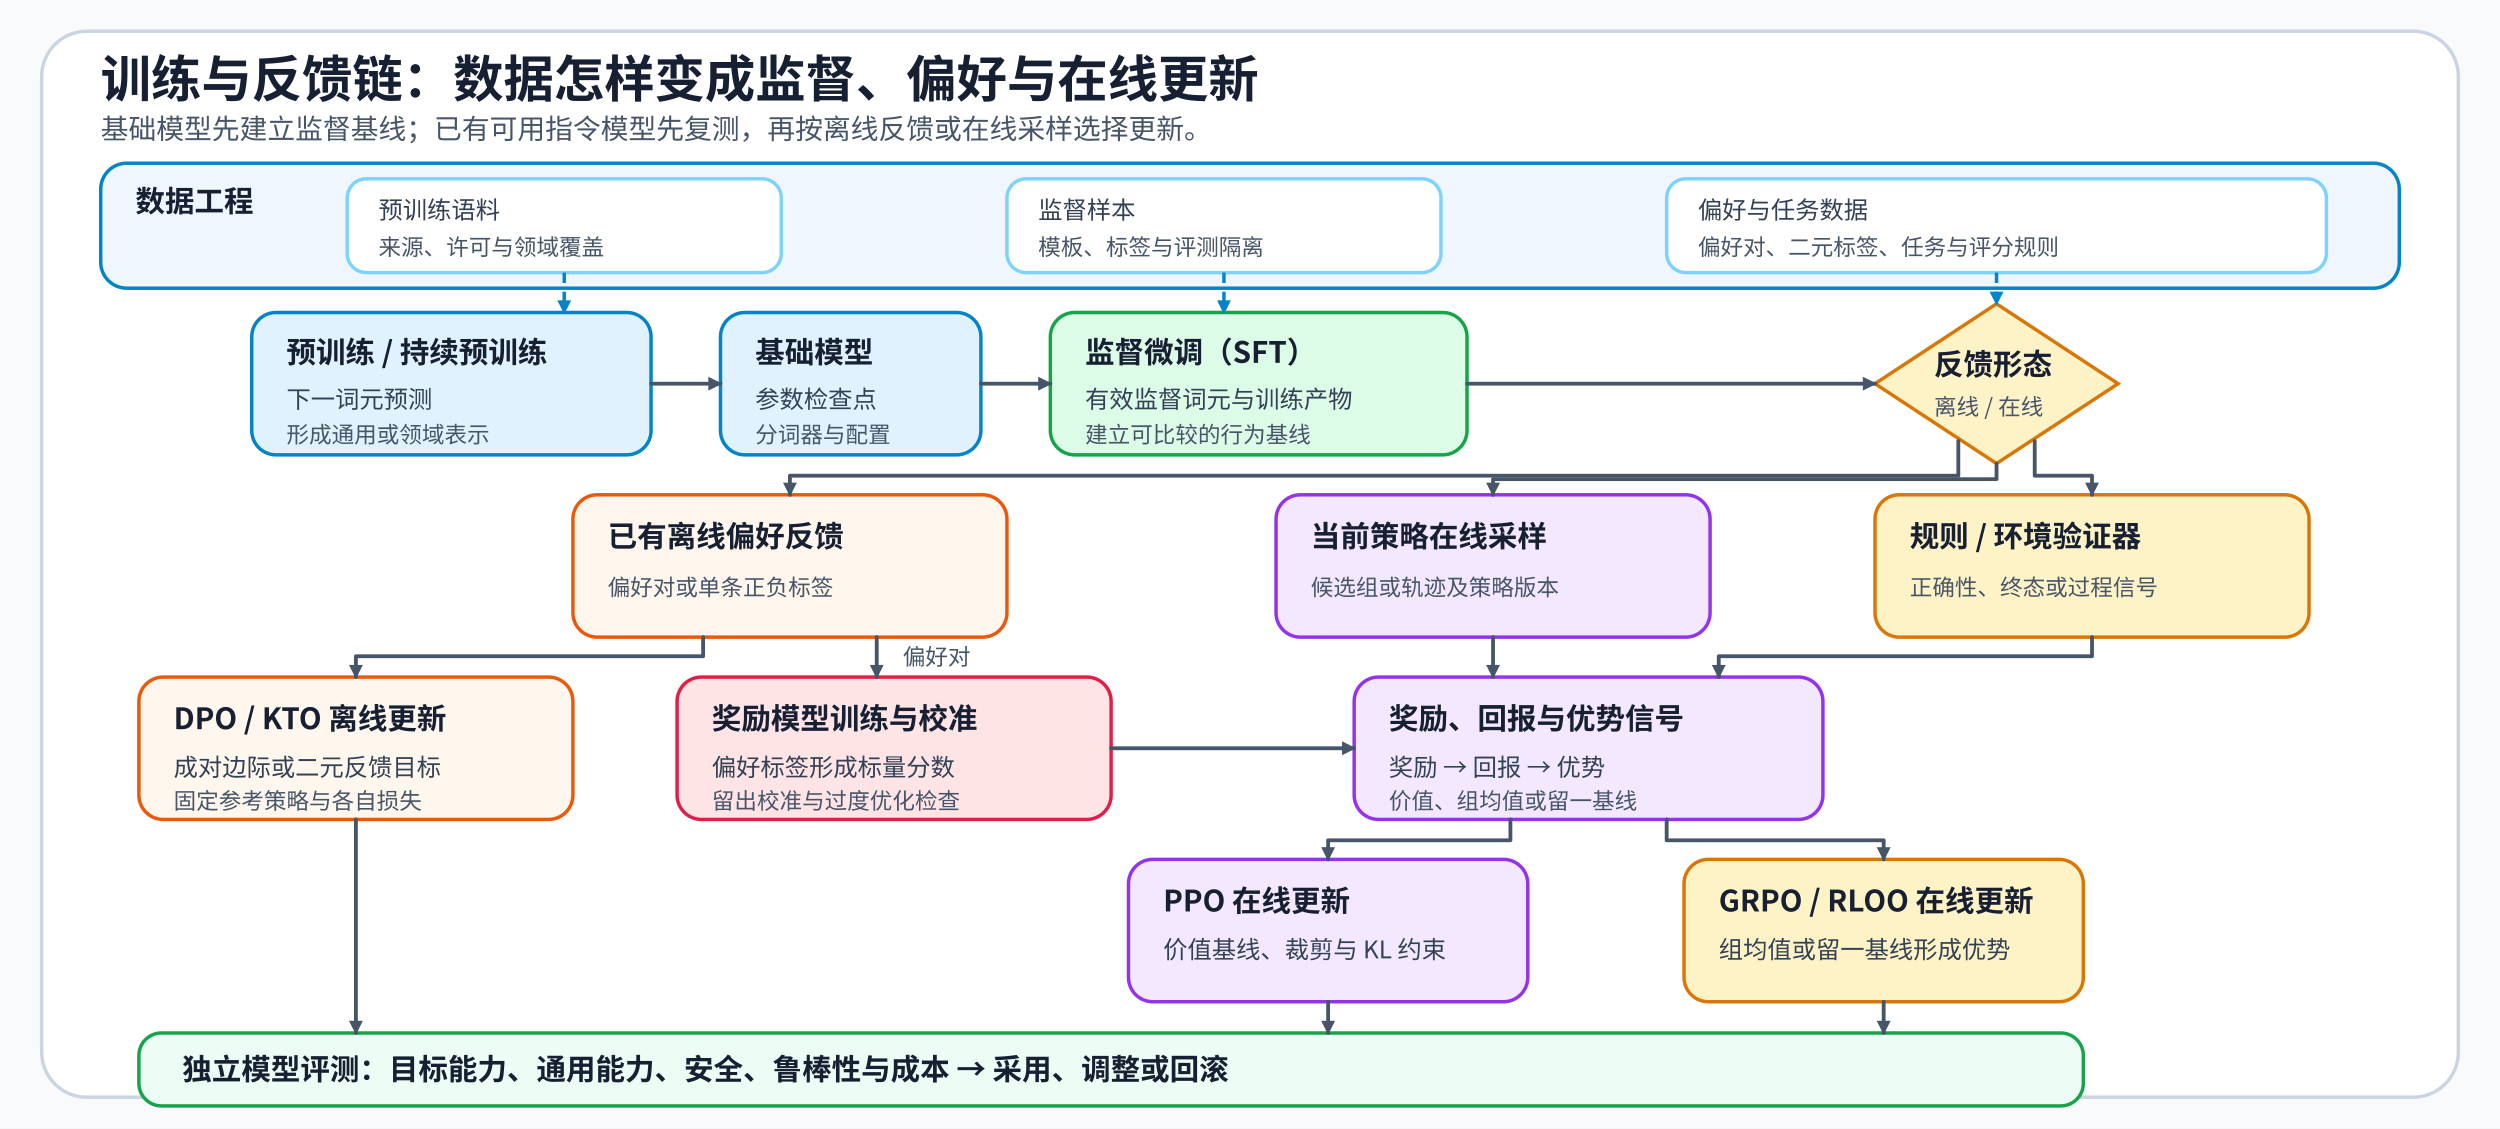
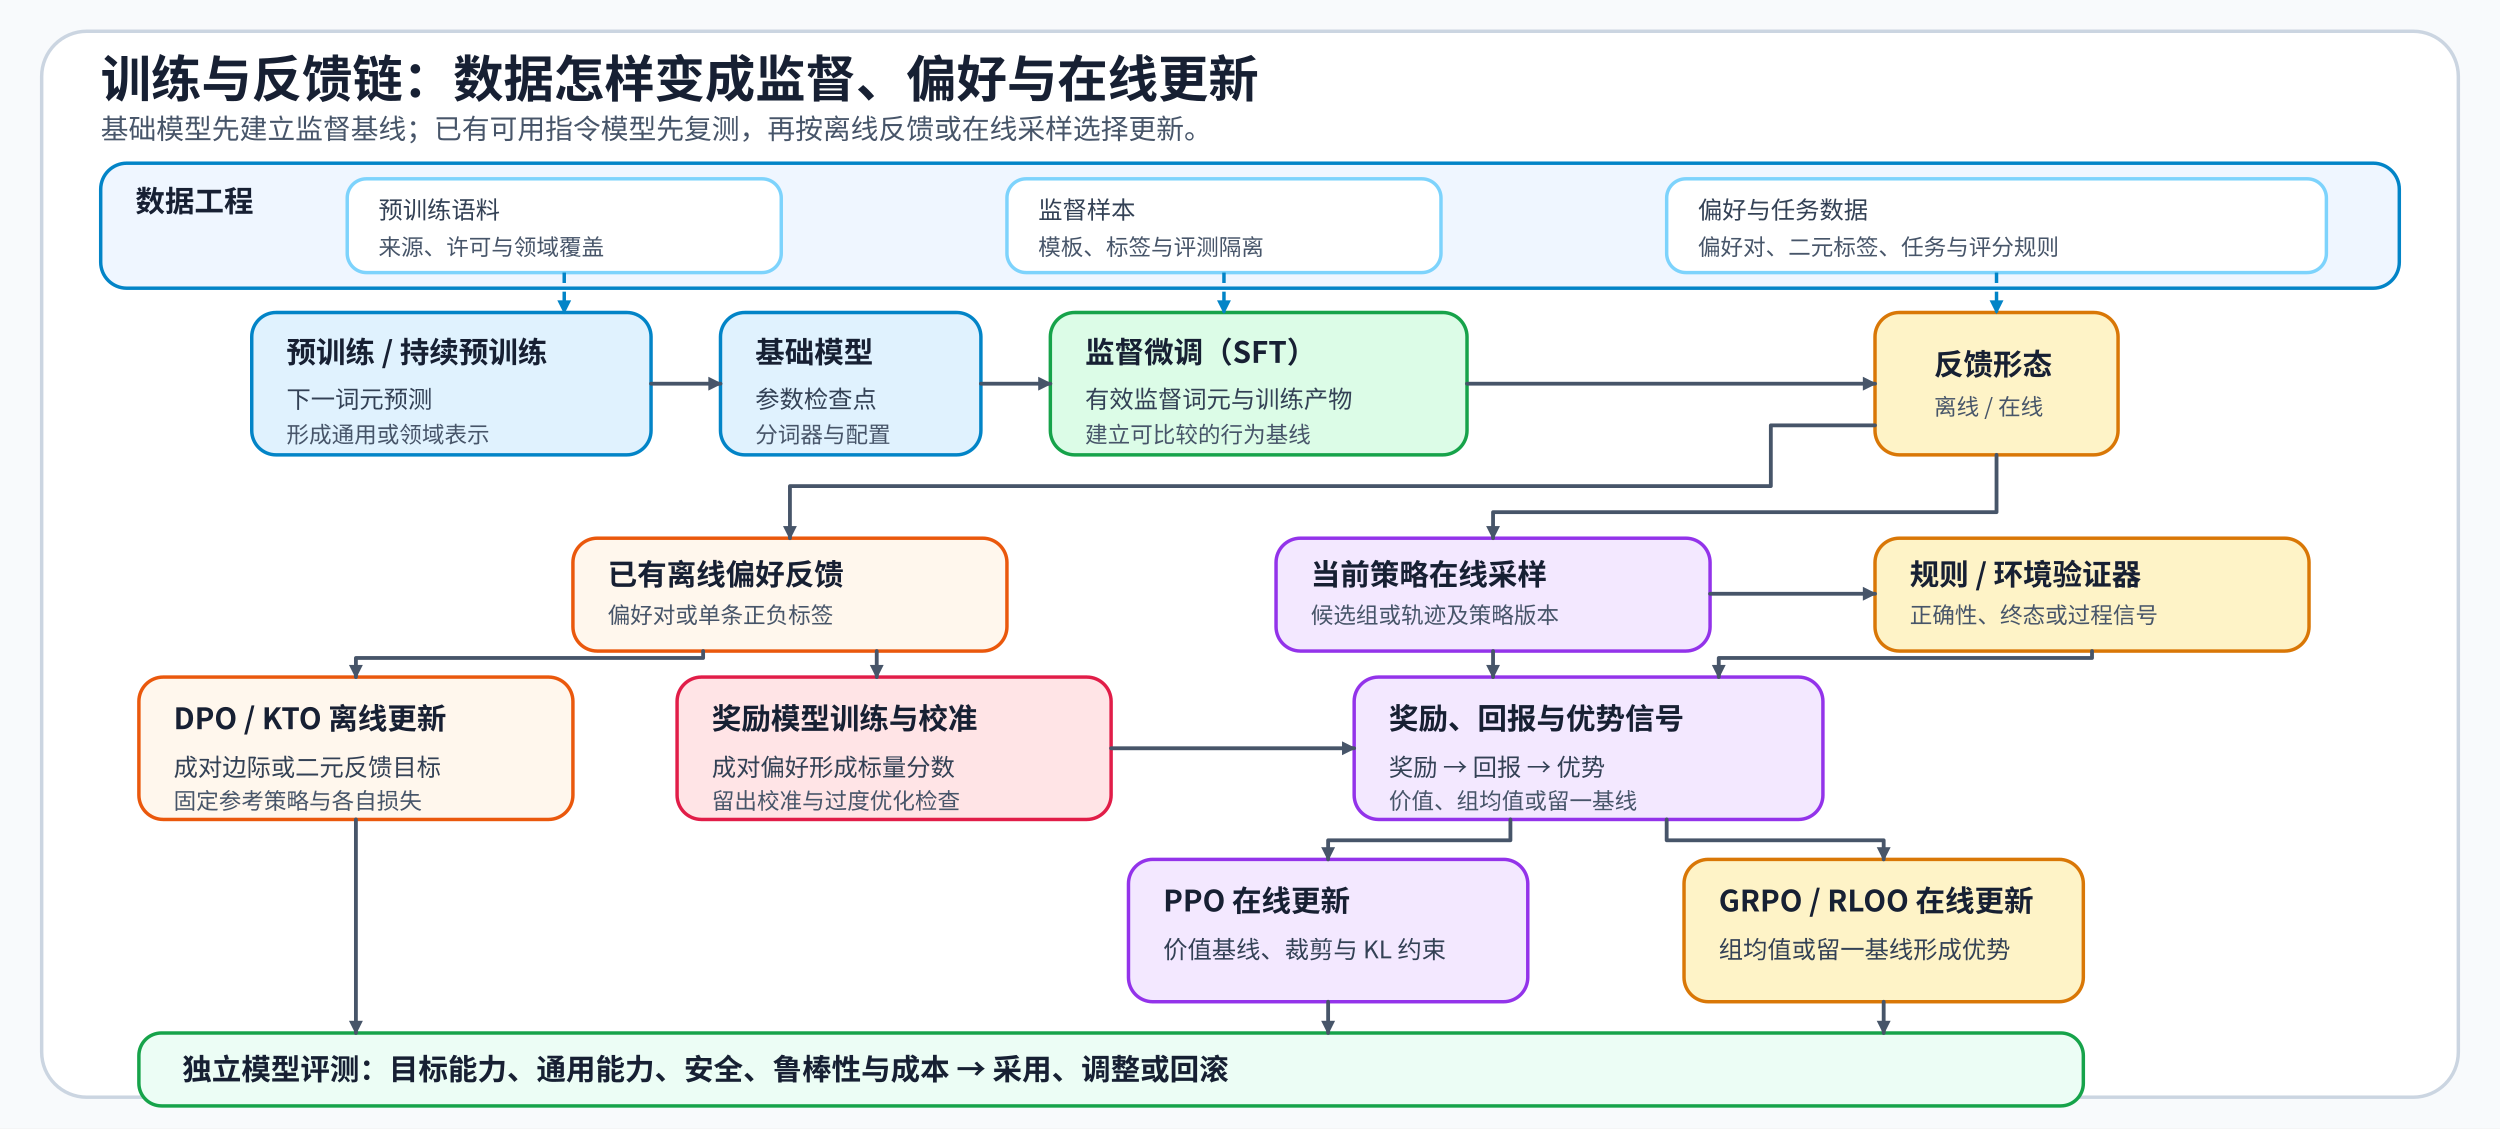
<svg xmlns="http://www.w3.org/2000/svg" width="1440" height="650" viewBox="0 0 1440 650" role="img" aria-labelledby="title desc">
  <defs>
    <marker id="arrow" markerWidth="8" markerHeight="8" refX="7" refY="4" orient="auto" markerUnits="userSpaceOnUse">
      <path d="M0 0L8 4L0 8Z" fill="#475569" />
    </marker>
    <marker id="dataArrow" markerWidth="8" markerHeight="8" refX="7" refY="4" orient="auto" markerUnits="userSpaceOnUse">
      <path d="M0 0L8 4L0 8Z" fill="#0284C7" />
    </marker>
    <style>
      .title{font-family:"Noto Sans CJK SC",sans-serif;font-size:29px;font-weight:700;fill:#172033}.subtitle{font-family:"Noto Sans CJK SC",sans-serif;font-size:16px;fill:#475569}
      .head{font-family:"Noto Sans CJK SC",sans-serif;font-size:17px;font-weight:700;fill:#172033}.copy{font-family:"Noto Sans CJK SC",sans-serif;font-size:14px;fill:#334155}.small{font-family:"Noto Sans CJK SC",sans-serif;font-size:13px;fill:#475569}
      .node{stroke-width:2}.line{fill:none;stroke:#475569;stroke-width:2.2;stroke-linecap:round;stroke-linejoin:round;marker-end:url(#arrow)}.data{fill:none;stroke:#0284C7;stroke-width:2;stroke-dasharray:6 5;marker-end:url(#dataArrow)}
    </style>
  </defs>
  <rect width="1440" height="650" fill="#F8FAFC" />
  <rect x="24" y="18" width="1392" height="614" rx="26" fill="#FFFFFF" stroke="#CBD5E1" stroke-width="2" data-layout-role="panel" />
  <text x="58" y="56" class="title">训练与反馈链：数据怎样变成监督、偏好与在线更新</text>
  <text x="58" y="80" class="subtitle">基础模型先建立监督基线；已有可用指令模型先复测，再按离线反馈或在线采样选择更新。</text>
  <rect x="58" y="94" width="1324" height="72" rx="15" fill="#EFF6FF" stroke="#0284C7" stroke-width="2" data-layout-role="panel" />
  <text x="78" y="122" class="head">数据工程</text>
-   <rect x="200" y="103" width="250" height="54" rx="11" class="node" fill="#FFFFFF" stroke="#7DD3FC" />
+   <rect id="pretraining-data" x="200" y="103" width="250" height="54" rx="11" class="node" fill="#FFFFFF" stroke="#7DD3FC" />
  <text x="218" y="126" class="copy">预训练语料</text>
  <text x="218" y="147" class="small">来源、许可与领域覆盖</text>
-   <rect x="580" y="103" width="250" height="54" rx="11" class="node" fill="#FFFFFF" stroke="#7DD3FC" />
+   <rect id="supervised-data" x="580" y="103" width="250" height="54" rx="11" class="node" fill="#FFFFFF" stroke="#7DD3FC" />
  <text x="598" y="126" class="copy">监督样本</text>
  <text x="598" y="147" class="small">模板、标签与评测隔离</text>
-   <rect x="960" y="103" width="380" height="54" rx="11" class="node" fill="#FFFFFF" stroke="#7DD3FC" />
+   <rect id="feedback-data" x="960" y="103" width="380" height="54" rx="11" class="node" fill="#FFFFFF" stroke="#7DD3FC" />
  <text x="978" y="126" class="copy">偏好与任务数据</text>
  <text x="978" y="147" class="small">偏好对、二元标签、任务与评分规则</text>
-   <rect x="145" y="180" width="230" height="82" rx="14" class="node" fill="#E0F2FE" stroke="#0284C7" />
+   <rect id="pretraining" x="145" y="180" width="230" height="82" rx="14" class="node" fill="#E0F2FE" stroke="#0284C7" />
  <text x="165" y="209" class="head">预训练 / 持续预训练</text>
  <text x="165" y="235" class="copy">下一词元预测</text>
  <text x="165" y="255" class="small">形成通用或领域表示</text>
-   <rect x="415" y="180" width="150" height="82" rx="14" class="node" fill="#E0F2FE" stroke="#0284C7" />
+   <rect id="base-model" x="415" y="180" width="150" height="82" rx="14" class="node" fill="#E0F2FE" stroke="#0284C7" />
  <text x="435" y="209" class="head">基础模型</text>
  <text x="435" y="235" class="copy">参数检查点</text>
  <text x="435" y="255" class="small">分词器与配置</text>
-   <rect x="605" y="180" width="240" height="82" rx="14" class="node" fill="#DCFCE7" stroke="#16A34A" />
+   <rect id="sft" x="605" y="180" width="240" height="82" rx="14" class="node" fill="#DCFCE7" stroke="#16A34A" />
  <text x="625" y="209" class="head">监督微调（SFT）</text>
  <text x="625" y="235" class="copy">有效监督词元与训练产物</text>
  <text x="625" y="255" class="small">建立可比较的行为基线</text>
-   <polygon points="1150,175 1220,221 1150,267 1080,221" fill="#FEF3C7" stroke="#D97706" stroke-width="2" />
+   <rect id="feedback-choice" x="1080" y="180" width="140" height="82" rx="14" class="node" fill="#FEF3C7" stroke="#D97706" />
  <text x="1114" y="216" class="head">反馈形态</text>
  <text x="1114" y="239" class="small">离线 / 在线</text>
-   <path d="M325 157V180" class="data" />
-   <path d="M705 157V180" class="data" />
-   <path d="M1150 157V175" class="data" />
-   <path d="M375 221H415" class="line" />
-   <path d="M565 221H605" class="line" />
-   <path d="M845 221H1080" class="line" />
-   <rect x="330" y="285" width="250" height="82" rx="14" class="node" fill="#FFF7ED" stroke="#EA580C" />
-   <text x="350" y="315" class="head">已有离线偏好反馈</text>
-   <text x="350" y="343" class="small">偏好对或单条正负标签</text>
-   <rect x="735" y="285" width="250" height="82" rx="14" class="node" fill="#F3E8FF" stroke="#9333EA" />
-   <text x="755" y="315" class="head">当前策略在线采样</text>
-   <text x="755" y="343" class="small">候选组或轨迹及策略版本</text>
-   <rect x="1080" y="285" width="250" height="82" rx="14" class="node" fill="#FEF3C7" stroke="#D97706" />
-   <text x="1100" y="315" class="head">规则 / 环境验证器</text>
-   <text x="1100" y="343" class="small">正确性、终态或过程信号</text>
-   <path d="M1128 254V274H455V285" class="line" />
-   <path d="M1150 267V276H860V285" class="line" />
-   <path d="M1172 254V274H1205V285" class="line" />
-   <rect x="80" y="390" width="250" height="82" rx="14" class="node" fill="#FFF7ED" stroke="#EA580C" />
+   <path data-source="pretraining-data" data-target="pretraining" data-relation="提供语料" d="M325 157V180" class="data" />
+   <path data-source="supervised-data" data-target="sft" data-relation="提供监督样本" d="M705 157V180" class="data" />
+   <path data-source="feedback-data" data-target="feedback-choice" data-relation="提供可用反馈与任务条件" d="M1150 157V180" class="data" />
+   <path data-source="pretraining" data-target="base-model" data-relation="形成基础模型" d="M375 221H415" class="line" />
+   <path data-source="base-model" data-target="sft" data-relation="提供训练起点" d="M565 221H605" class="line" />
+   <path data-source="sft" data-target="feedback-choice" data-relation="提供后续比较起点" d="M845 221H1080" class="line" />
+   <rect id="offline-feedback" x="330" y="310" width="250" height="65" rx="14" class="node" fill="#FFF7ED" stroke="#EA580C" />
+   <text x="350" y="337" class="head">已有离线偏好反馈</text>
+   <text x="350" y="359" class="small">偏好对或单条正负标签</text>
+   <rect id="online-sampling" x="735" y="310" width="250" height="65" rx="14" class="node" fill="#F3E8FF" stroke="#9333EA" />
+   <text x="755" y="337" class="head">当前策略在线采样</text>
+   <text x="755" y="359" class="small">候选组或轨迹及策略版本</text>
+   <rect id="verifier" x="1080" y="310" width="250" height="65" rx="14" class="node" fill="#FEF3C7" stroke="#D97706" />
+   <text x="1100" y="337" class="head">规则 / 环境验证器</text>
+   <text x="1100" y="359" class="small">正确性、终态或过程信号</text>
+   <path data-source="feedback-choice" data-target="offline-feedback" data-relation="选择已有离线反馈" d="M1080 245H1020V280H455V310" class="line" />
+   <path data-source="feedback-choice" data-target="online-sampling" data-relation="选择当前策略在线生成" d="M1150 262V295H860V310" class="line" />
+   <path data-source="online-sampling" data-target="verifier" data-relation="将在线轨迹交给验证器评分" d="M985 342H1080" class="line" />
+   <rect id="offline-update" x="80" y="390" width="250" height="82" rx="14" class="node" fill="#FFF7ED" stroke="#EA580C" />
  <text x="100" y="420" class="head">DPO / KTO 离线更新</text>
  <text x="100" y="447" class="copy">成对边际或二元反馈目标</text>
  <text x="100" y="466" class="small">固定参考策略与各自损失</text>
-   <rect x="390" y="390" width="250" height="82" rx="14" class="node" fill="#FFE4E6" stroke="#E11D48" />
+   <rect id="reward-model" x="390" y="390" width="250" height="82" rx="14" class="node" fill="#FFE4E6" stroke="#E11D48" />
  <text x="410" y="420" class="head">奖励模型训练与校准</text>
-   <text x="410" y="447" class="copy">偏好标签形成标量分数</text>
+   <text x="410" y="447" class="copy">成对偏好形成标量分数</text>
  <text x="410" y="466" class="small">留出校准与过度优化检查</text>
-   <rect x="780" y="390" width="270" height="82" rx="14" class="node" fill="#F3E8FF" stroke="#9333EA" />
+   <rect id="reward-signal" x="780" y="390" width="270" height="82" rx="14" class="node" fill="#F3E8FF" stroke="#9333EA" />
  <text x="800" y="420" class="head">奖励、回报与优势信号</text>
  <text x="800" y="447" class="copy">奖励 → 回报 → 优势</text>
  <text x="800" y="466" class="small">价值、组均值或留一基线</text>
-   <path d="M405 367V378H205V390" class="line" />
-   <path d="M505 367V390" class="line" />
-   <path d="M860 367V390" class="line" />
-   <path d="M640 431H780" class="line" />
-   <path d="M1205 367V378H990V390" class="line" />
-   <text x="520" y="383" class="small">偏好对</text>
-   <rect x="650" y="495" width="230" height="82" rx="14" class="node" fill="#F3E8FF" stroke="#9333EA" />
+   <path data-source="offline-feedback" data-target="offline-update" data-relation="提供偏好对或二元标签" d="M405 375V379H205V390" class="line" />
+   <path data-source="offline-feedback" data-target="reward-model" data-relation="提供成对偏好" d="M505 375V390" class="line" />
+   <path data-source="online-sampling" data-target="reward-signal" data-relation="提供待评分轨迹" d="M860 375V390" class="line" />
+   <path data-source="reward-model" data-target="reward-signal" data-relation="提供学习型奖励" d="M640 431H780" class="line" />
+   <path data-source="verifier" data-target="reward-signal" data-relation="提供可验证奖励" d="M1205 375V379H990V390" class="line" />
+   <rect id="ppo-update" x="650" y="495" width="230" height="82" rx="14" class="node" fill="#F3E8FF" stroke="#9333EA" />
  <text x="670" y="525" class="head">PPO 在线更新</text>
  <text x="670" y="552" class="copy">价值基线、裁剪与 KL 约束</text>
-   <rect x="970" y="495" width="230" height="82" rx="14" class="node" fill="#FEF3C7" stroke="#D97706" />
+   <rect id="group-update" x="970" y="495" width="230" height="82" rx="14" class="node" fill="#FEF3C7" stroke="#D97706" />
  <text x="990" y="525" class="head">GRPO / RLOO 在线更新</text>
  <text x="990" y="552" class="copy">组均值或留一基线形成优势</text>
-   <path d="M870 472V484H765V495" class="line" />
-   <path d="M960 472V484H1085V495" class="line" />
-   <rect x="80" y="595" width="1120" height="42" rx="13" class="node" fill="#ECFDF5" stroke="#16A34A" />
+   <path data-source="reward-signal" data-target="ppo-update" data-relation="提供价值基线优势" d="M870 472V484H765V495" class="line" />
+   <path data-source="reward-signal" data-target="group-update" data-relation="提供组内优势" d="M960 472V484H1085V495" class="line" />
+   <rect id="evaluation" x="80" y="595" width="1120" height="42" rx="13" class="node" fill="#ECFDF5" stroke="#16A34A" />
  <text x="105" y="622" class="head">独立模型评测：目标能力、通用能力、安全、鲁棒性与成本 → 采用、调整或回滚</text>
-   <path d="M205 472V595" class="line" />
-   <path d="M765 577V595" class="line" />
-   <path d="M1085 577V595" class="line" />
+   <path data-source="offline-update" data-target="evaluation" data-relation="评测离线候选" d="M205 472V595" class="line" />
+   <path data-source="ppo-update" data-target="evaluation" data-relation="评测在线候选" d="M765 577V595" class="line" />
+   <path data-source="group-update" data-target="evaluation" data-relation="评测组内更新候选" d="M1085 577V595" class="line" />
</svg>
